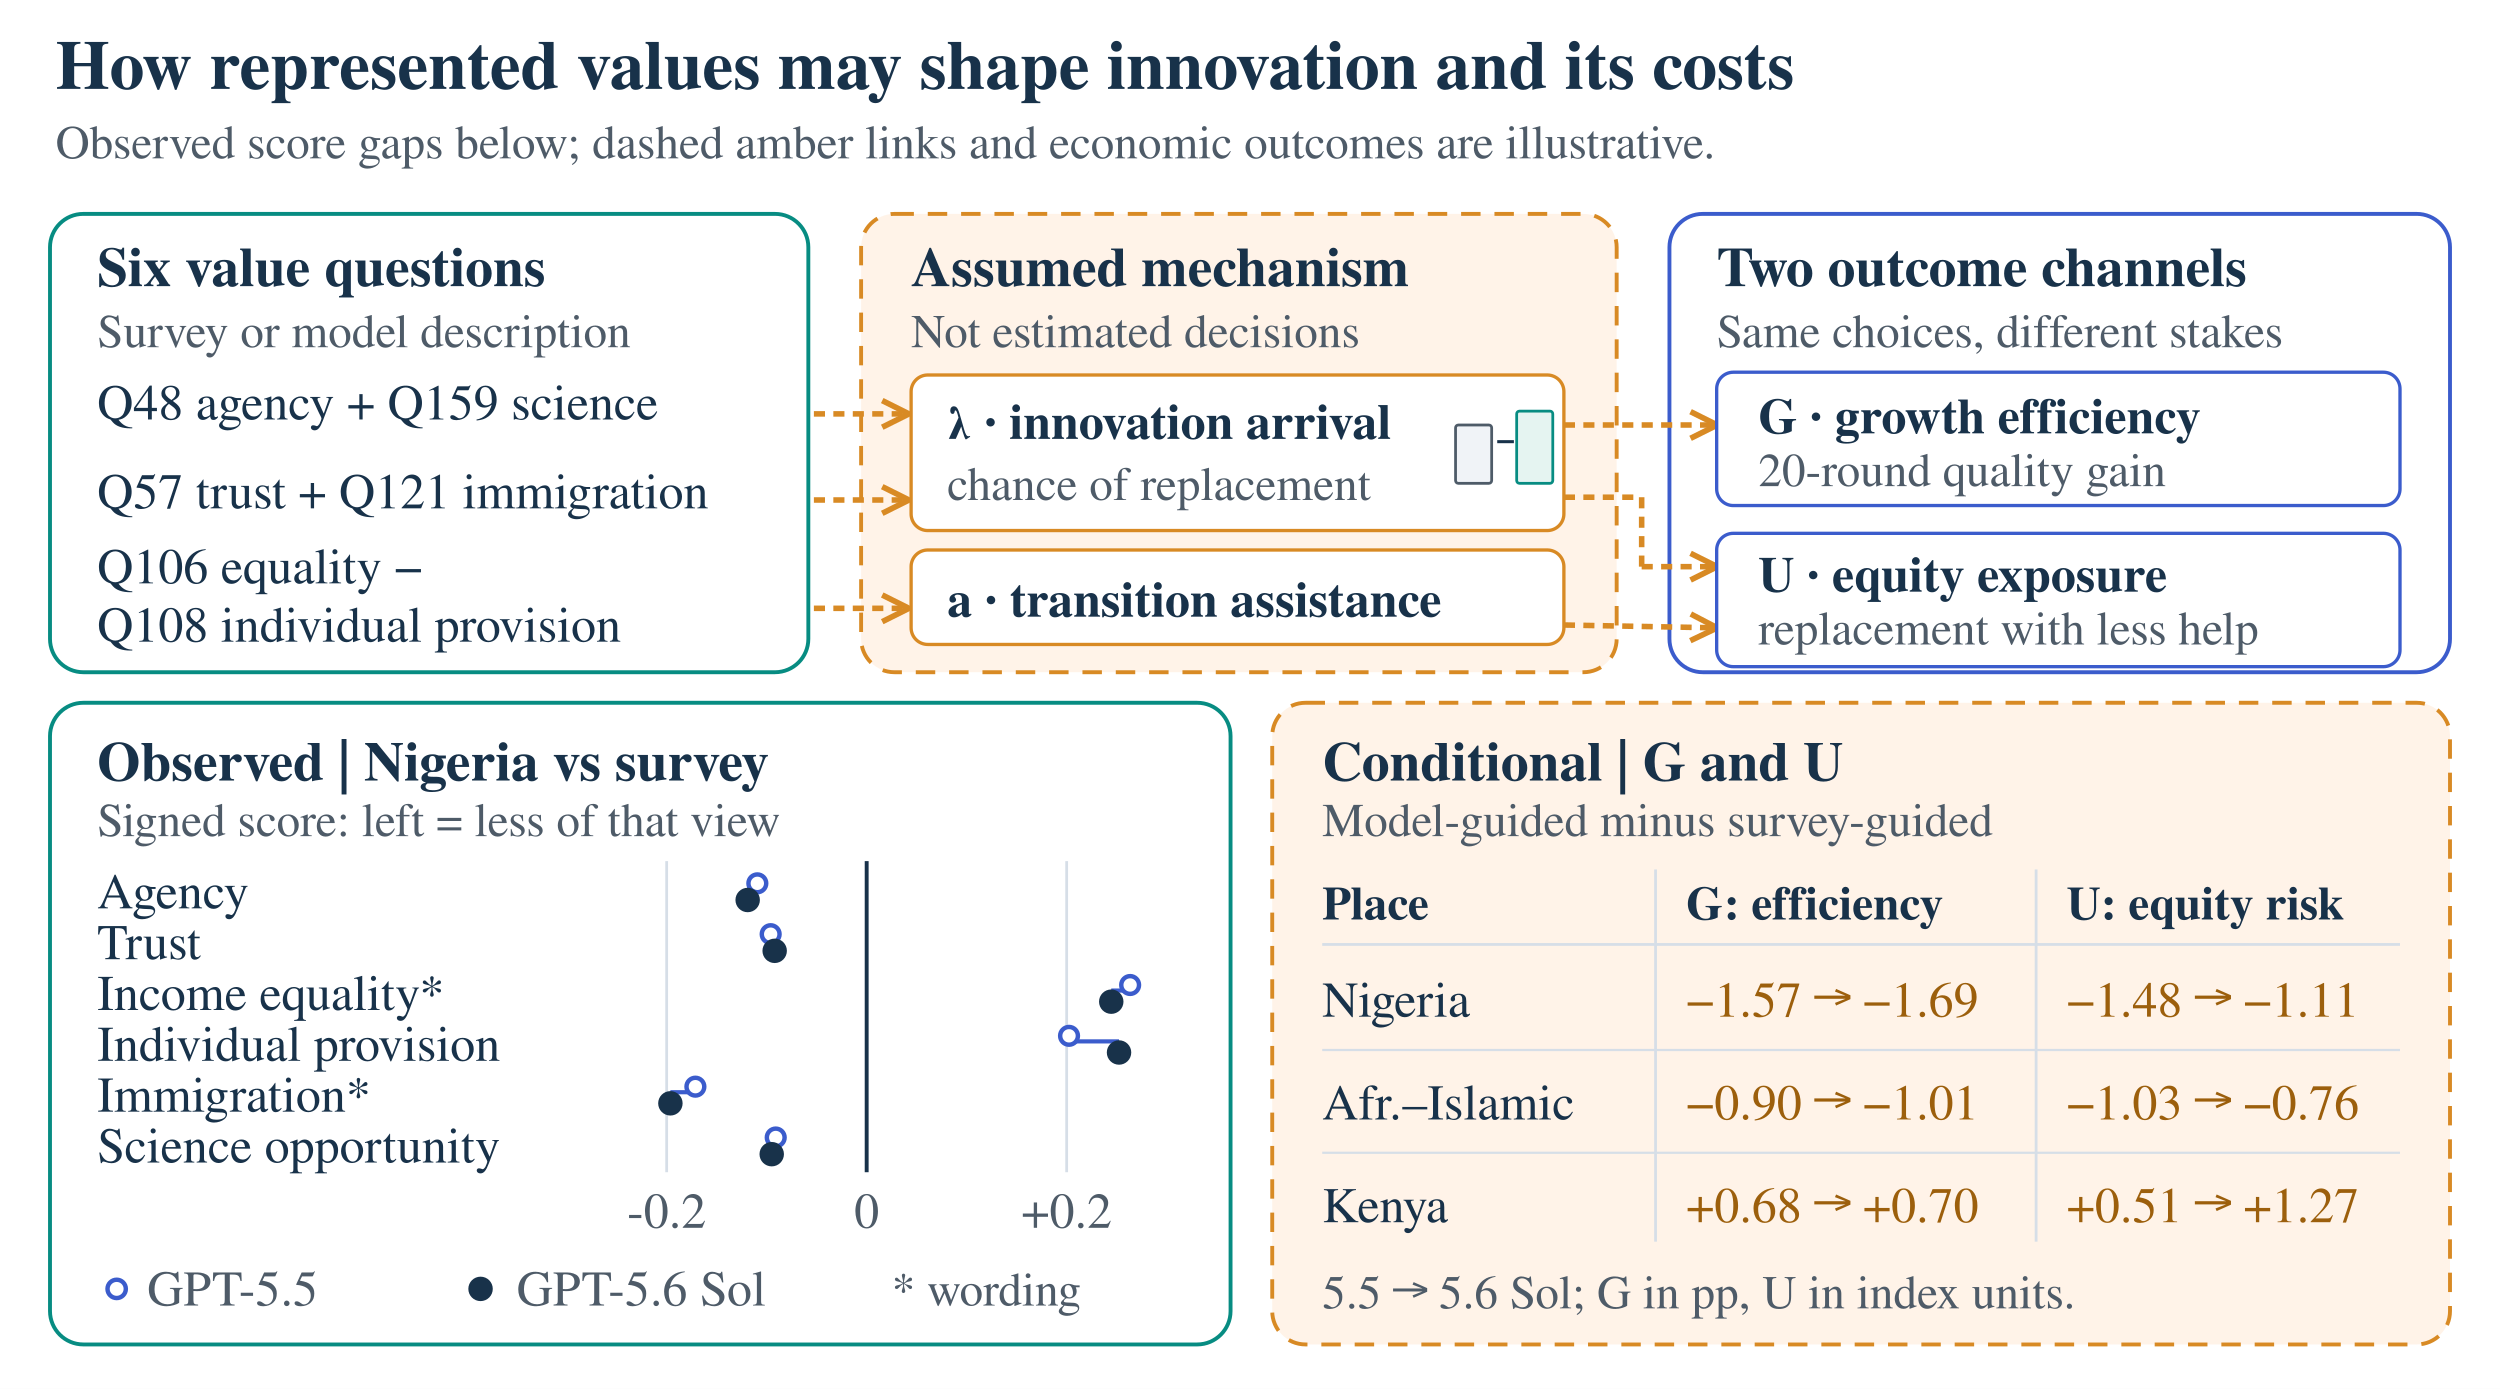
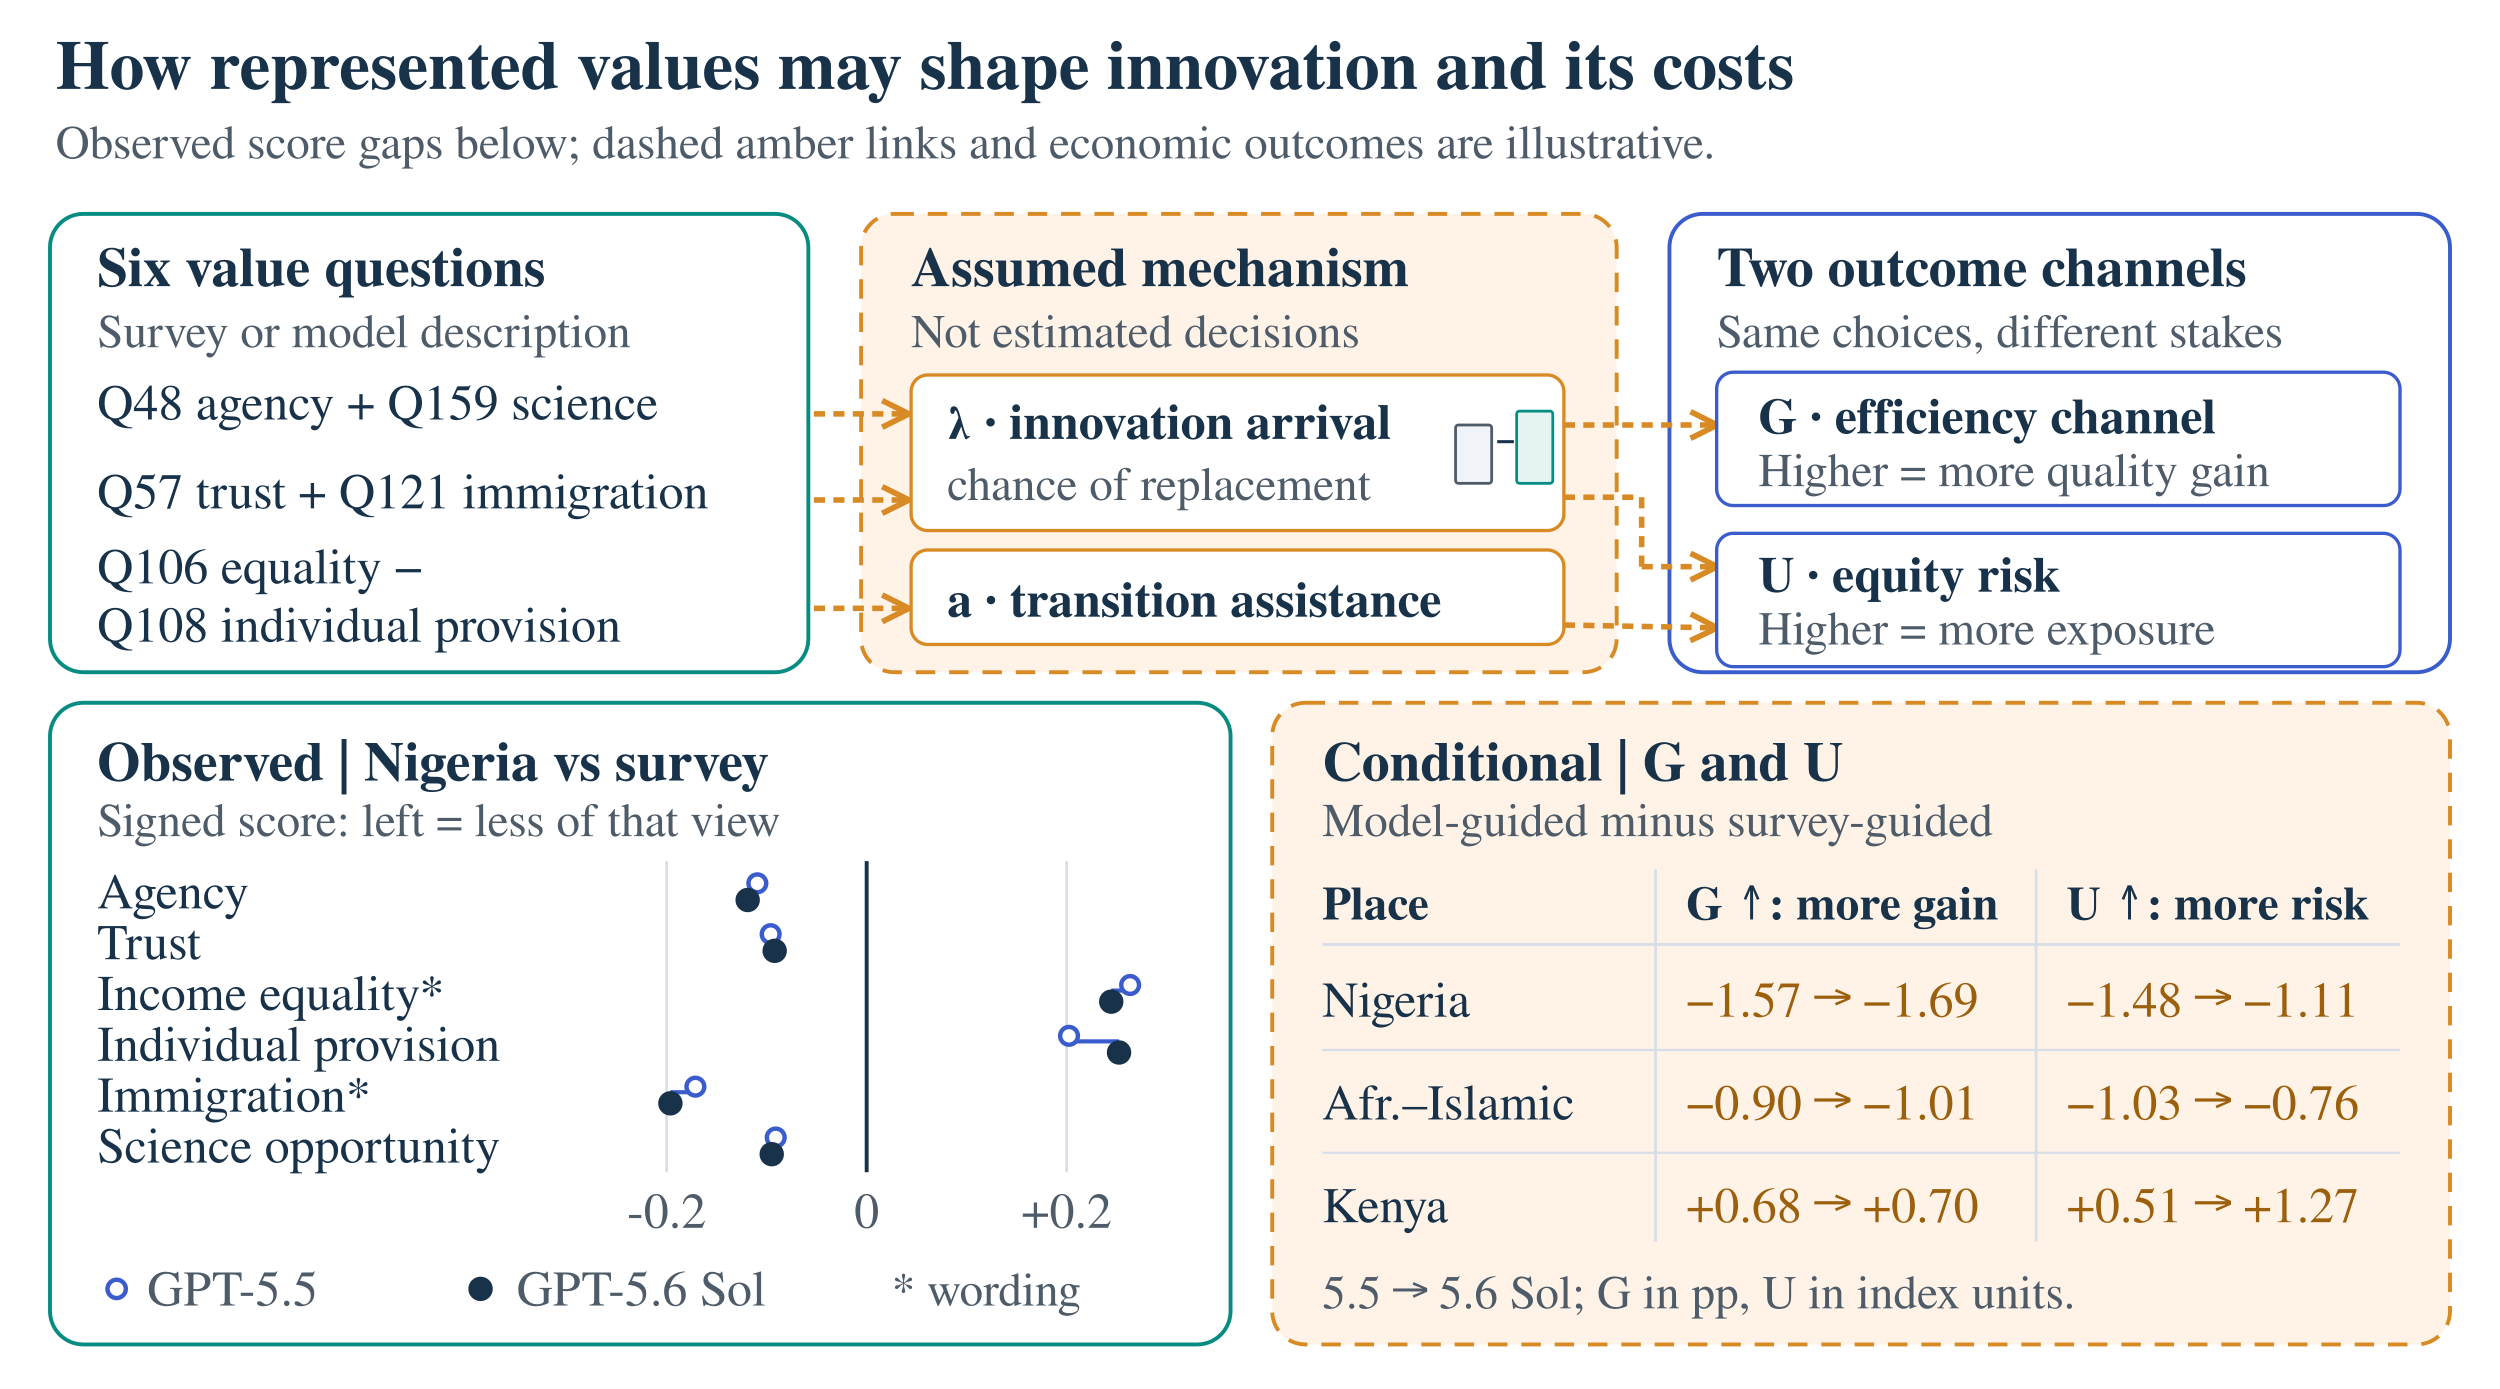
<svg xmlns="http://www.w3.org/2000/svg" width="900" height="500" viewBox="0 0 900 500">
  <defs>
    <marker id="assumed-arrow" viewBox="0 0 10 10" refX="8" refY="5" markerWidth="6" markerHeight="6" orient="auto">
      <path d="M1 1L9 5 1 9" fill="none" stroke="#D88A24" stroke-width="1.7" />
    </marker>
  </defs>
  <rect x="0" y="0" width="900" height="500" rx="0" fill="#FFFFFF" stroke="#FFFFFF" stroke-width="0" />
  <text x="20" y="32" font-family="Nimbus Roman,Times New Roman,serif" font-size="25" font-weight="bold" fill="#18324A" text-anchor="start">How represented values may shape innovation and its costs</text>
  <text x="20" y="57" font-family="Nimbus Roman,Times New Roman,serif" font-size="17" font-weight="normal" fill="#4E5B68" text-anchor="start">Observed score gaps below; dashed amber links and economic outcomes are illustrative.</text>
  <rect x="18" y="77" width="273" height="165" rx="12" fill="#FFFFFF" stroke="#078C82" stroke-width="1.4" />
  <rect x="310" y="77" width="272" height="165" rx="12" fill="#FFF3E8" stroke="#D88A24" stroke-width="1.4" stroke-dasharray="7 5" />
  <rect x="601" y="77" width="281" height="165" rx="12" fill="#FFFFFF" stroke="#3B5CCC" stroke-width="1.4" />
  <rect x="18" y="253" width="425" height="231" rx="12" fill="#FFFFFF" stroke="#078C82" stroke-width="1.4" />
  <rect x="458" y="253" width="424" height="231" rx="12" fill="#FFF3E8" stroke="#D88A24" stroke-width="1.4" stroke-dasharray="7 5" />
  <line x1="293" y1="149" x2="326" y2="149" stroke="#D88A24" stroke-width="2" stroke-dasharray="4 3" marker-end="url(#assumed-arrow)" />
  <line x1="293" y1="180" x2="326" y2="180" stroke="#D88A24" stroke-width="2" stroke-dasharray="4 3" marker-end="url(#assumed-arrow)" />
  <line x1="293" y1="219" x2="326" y2="219" stroke="#D88A24" stroke-width="2" stroke-dasharray="4 3" marker-end="url(#assumed-arrow)" />
  <line x1="563" y1="153" x2="617" y2="153" stroke="#D88A24" stroke-width="2" stroke-dasharray="4 3" marker-end="url(#assumed-arrow)" />
  <line x1="563" y1="179" x2="591" y2="179" stroke="#D88A24" stroke-width="2" stroke-dasharray="4 3" />
  <line x1="591" y1="179" x2="591" y2="204" stroke="#D88A24" stroke-width="2" stroke-dasharray="4 3" />
  <line x1="591" y1="204" x2="617" y2="204" stroke="#D88A24" stroke-width="2" stroke-dasharray="4 3" marker-end="url(#assumed-arrow)" />
  <line x1="563" y1="225" x2="617" y2="226" stroke="#D88A24" stroke-width="2" stroke-dasharray="4 3" marker-end="url(#assumed-arrow)" />
  <rect x="328" y="135" width="235" height="56" rx="6" fill="#FFFFFF" stroke="#D88A24" stroke-width="1.2" />
  <rect x="328" y="198" width="235" height="34" rx="6" fill="#FFFFFF" stroke="#D88A24" stroke-width="1.2" />
  <rect x="618" y="134" width="246" height="48" rx="6" fill="#FFFFFF" stroke="#3B5CCC" stroke-width="1.2" />
  <rect x="618" y="192" width="246" height="48" rx="6" fill="#FFFFFF" stroke="#3B5CCC" stroke-width="1.2" />
  <g id="replacement-old">
    <rect x="524" y="153" width="13" height="21" rx="1" fill="#F0F3F7" stroke="#4E5B68" stroke-width="1" />
  </g>
  <g id="replacement-new">
    <rect x="546" y="148" width="13" height="26" rx="1" fill="#E5F4F1" stroke="#078C82" stroke-width="1" />
  </g>
  <line x1="539" y1="159" x2="545" y2="159" stroke="#18324A" stroke-width="1.1" />
  <text x="35" y="103" font-family="Nimbus Roman,Times New Roman,serif" font-size="20" font-weight="bold" fill="#18324A" text-anchor="start">Six value questions</text>
  <text x="35" y="125" font-family="Nimbus Roman,Times New Roman,serif" font-size="17" font-weight="normal" fill="#4E5B68" text-anchor="start">Survey or model description</text>
  <text x="35" y="151" font-family="Nimbus Roman,Times New Roman,serif" font-size="18" font-weight="normal" fill="#18324A" text-anchor="start">Q48 agency + Q159 science</text>
  <text x="35" y="183" font-family="Nimbus Roman,Times New Roman,serif" font-size="18" font-weight="normal" fill="#18324A" text-anchor="start">Q57 trust + Q121 immigration</text>
  <text x="35" y="210" font-family="Nimbus Roman,Times New Roman,serif" font-size="18" font-weight="normal" fill="#18324A" text-anchor="start">Q106 equality −</text>
  <text x="35" y="231" font-family="Nimbus Roman,Times New Roman,serif" font-size="18" font-weight="normal" fill="#18324A" text-anchor="start">Q108 individual provision</text>
  <text x="328" y="103" font-family="Nimbus Roman,Times New Roman,serif" font-size="20" font-weight="bold" fill="#18324A" text-anchor="start">Assumed mechanism</text>
  <text x="328" y="125" font-family="Nimbus Roman,Times New Roman,serif" font-size="17" font-weight="normal" fill="#4E5B68" text-anchor="start">Not estimated decisions</text>
  <g id="lambda-label">
    <text x="341" y="158" font-family="Nimbus Roman,Times New Roman,serif" font-size="18" font-weight="bold" fill="#18324A" text-anchor="start">λ · innovation arrival</text>
  </g>
  <text x="341" y="180" font-family="Nimbus Roman,Times New Roman,serif" font-size="17" font-weight="normal" fill="#4E5B68" text-anchor="start">chance of replacement</text>
  <text x="341" y="222" font-family="Nimbus Roman,Times New Roman,serif" font-size="18" font-weight="bold" fill="#18324A" text-anchor="start">a · transition assistance</text>
  <text x="618" y="103" font-family="Nimbus Roman,Times New Roman,serif" font-size="20" font-weight="bold" fill="#18324A" text-anchor="start">Two outcome channels</text>
  <text x="618" y="125" font-family="Nimbus Roman,Times New Roman,serif" font-size="17" font-weight="normal" fill="#4E5B68" text-anchor="start">Same choices, different stakes</text>
-   <text x="633" y="156" font-family="Nimbus Roman,Times New Roman,serif" font-size="18" font-weight="bold" fill="#18324A" text-anchor="start">G · growth efficiency</text>
-   <text x="633" y="175" font-family="Nimbus Roman,Times New Roman,serif" font-size="17" font-weight="normal" fill="#4E5B68" text-anchor="start">20-round quality gain</text>
-   <text x="633" y="213" font-family="Nimbus Roman,Times New Roman,serif" font-size="18" font-weight="bold" fill="#18324A" text-anchor="start">U · equity exposure</text>
-   <text x="633" y="232" font-family="Nimbus Roman,Times New Roman,serif" font-size="17" font-weight="normal" fill="#4E5B68" text-anchor="start">replacement with less help</text>
+   <text x="633" y="156" font-family="Nimbus Roman,Times New Roman,serif" font-size="18" font-weight="bold" fill="#18324A" text-anchor="start">G · efficiency channel</text>
+   <text x="633" y="175" font-family="Nimbus Roman,Times New Roman,serif" font-size="17" font-weight="normal" fill="#4E5B68" text-anchor="start">Higher = more quality gain</text>
+   <text x="633" y="213" font-family="Nimbus Roman,Times New Roman,serif" font-size="18" font-weight="bold" fill="#18324A" text-anchor="start">U · equity risk</text>
+   <text x="633" y="232" font-family="Nimbus Roman,Times New Roman,serif" font-size="17" font-weight="normal" fill="#4E5B68" text-anchor="start">Higher = more exposure</text>
  <text x="35" y="281" font-family="Nimbus Roman,Times New Roman,serif" font-size="20" font-weight="bold" fill="#18324A" text-anchor="start">Observed | Nigeria vs survey</text>
  <text x="35" y="301" font-family="Nimbus Roman,Times New Roman,serif" font-size="17" font-weight="normal" fill="#4E5B68" text-anchor="start">Signed score: left = less of that view</text>
  <text x="476" y="281" font-family="Nimbus Roman,Times New Roman,serif" font-size="20" font-weight="bold" fill="#18324A" text-anchor="start">Conditional | G and U</text>
  <text x="476" y="301" font-family="Nimbus Roman,Times New Roman,serif" font-size="17" font-weight="normal" fill="#4E5B68" text-anchor="start">Model-guided minus survey-guided</text>
  <g id="nigeria-axis">
    <line x1="240.0" y1="310" x2="240.0" y2="422" stroke="#D6DEE7" stroke-width="1" />
    <text x="240.0" y="442" font-family="Nimbus Roman,Times New Roman,serif" font-size="18" font-weight="normal" fill="#4E5B68" text-anchor="middle">-0.2</text>
    <line x1="312.0" y1="310" x2="312.0" y2="422" stroke="#18324A" stroke-width="1.4" />
    <text x="312.0" y="442" font-family="Nimbus Roman,Times New Roman,serif" font-size="18" font-weight="normal" fill="#4E5B68" text-anchor="middle">0</text>
    <line x1="384.0" y1="310" x2="384.0" y2="422" stroke="#D6DEE7" stroke-width="1" />
    <text x="384.0" y="442" font-family="Nimbus Roman,Times New Roman,serif" font-size="18" font-weight="normal" fill="#4E5B68" text-anchor="middle">+0.2</text>
  </g>
  <g id="nigeria-paired-marks">
    <text x="35" y="327.0" font-family="Nimbus Roman,Times New Roman,serif" font-size="18" font-weight="normal" fill="#18324A" text-anchor="start">Agency</text>
    <line x1="272.64" y1="320.0" x2="269.16" y2="320.0" stroke="#3B5CCC" stroke-width="1.5" />
    <circle cx="272.64" cy="318.00" r="3.2" fill="#FFFFFF" stroke="#3B5CCC" stroke-width="1.6" />
    <circle cx="269.16" cy="324.00" r="3.6" fill="#18324A" stroke="#18324A" stroke-width="1.6" />
    <text x="35" y="345.3" font-family="Nimbus Roman,Times New Roman,serif" font-size="18" font-weight="normal" fill="#18324A" text-anchor="start">Trust</text>
    <line x1="277.44" y1="338.3" x2="278.88" y2="338.3" stroke="#3B5CCC" stroke-width="1.5" />
    <circle cx="277.44" cy="336.30" r="3.2" fill="#FFFFFF" stroke="#3B5CCC" stroke-width="1.6" />
    <circle cx="278.88" cy="342.30" r="3.6" fill="#18324A" stroke="#18324A" stroke-width="1.6" />
    <text x="35" y="363.6" font-family="Nimbus Roman,Times New Roman,serif" font-size="18" font-weight="normal" fill="#18324A" text-anchor="start">Income equality*</text>
    <line x1="406.846" y1="356.6" x2="400.046" y2="356.6" stroke="#3B5CCC" stroke-width="1.5" />
    <circle cx="406.85" cy="354.60" r="3.2" fill="#FFFFFF" stroke="#3B5CCC" stroke-width="1.6" />
    <circle cx="400.05" cy="360.60" r="3.6" fill="#18324A" stroke="#18324A" stroke-width="1.6" />
    <text x="35" y="381.9" font-family="Nimbus Roman,Times New Roman,serif" font-size="18" font-weight="normal" fill="#18324A" text-anchor="start">Individual provision</text>
    <line x1="384.849" y1="374.9" x2="402.849" y2="374.9" stroke="#3B5CCC" stroke-width="1.5" />
    <circle cx="384.85" cy="372.90" r="3.2" fill="#FFFFFF" stroke="#3B5CCC" stroke-width="1.6" />
    <circle cx="402.85" cy="378.90" r="3.6" fill="#18324A" stroke="#18324A" stroke-width="1.6" />
    <text x="35" y="400.2" font-family="Nimbus Roman,Times New Roman,serif" font-size="18" font-weight="normal" fill="#18324A" text-anchor="start">Immigration*</text>
    <line x1="250.337" y1="393.2" x2="241.337" y2="393.2" stroke="#3B5CCC" stroke-width="1.5" />
    <circle cx="250.34" cy="391.20" r="3.2" fill="#FFFFFF" stroke="#3B5CCC" stroke-width="1.6" />
    <circle cx="241.34" cy="397.20" r="3.6" fill="#18324A" stroke="#18324A" stroke-width="1.6" />
    <text x="35" y="418.5" font-family="Nimbus Roman,Times New Roman,serif" font-size="18" font-weight="normal" fill="#18324A" text-anchor="start">Science opportunity</text>
    <line x1="279.26" y1="411.5" x2="277.82" y2="411.5" stroke="#3B5CCC" stroke-width="1.5" />
    <circle cx="279.26" cy="409.50" r="3.2" fill="#FFFFFF" stroke="#3B5CCC" stroke-width="1.6" />
    <circle cx="277.82" cy="415.50" r="3.6" fill="#18324A" stroke="#18324A" stroke-width="1.6" />
  </g>
  <circle cx="42.00" cy="464.00" r="3.3" fill="#FFFFFF" stroke="#3B5CCC" stroke-width="1.6" />
  <text x="53" y="470" font-family="Nimbus Roman,Times New Roman,serif" font-size="18" font-weight="normal" fill="#4E5B68" text-anchor="start">GPT-5.5</text>
  <circle cx="173.00" cy="464.00" r="3.6" fill="#18324A" stroke="#18324A" stroke-width="1.6" />
  <text x="186" y="470" font-family="Nimbus Roman,Times New Roman,serif" font-size="18" font-weight="normal" fill="#4E5B68" text-anchor="start">GPT-5.6 Sol</text>
  <text x="321" y="470" font-family="Nimbus Roman,Times New Roman,serif" font-size="17" font-weight="normal" fill="#4E5B68" text-anchor="start">* wording</text>
  <text x="476" y="331" font-family="Nimbus Roman,Times New Roman,serif" font-size="17" font-weight="bold" fill="#18324A" text-anchor="start">Place</text>
-   <text x="607" y="331" font-family="Nimbus Roman,Times New Roman,serif" font-size="17" font-weight="bold" fill="#18324A" text-anchor="start">G: efficiency</text>
-   <text x="744" y="331" font-family="Nimbus Roman,Times New Roman,serif" font-size="17" font-weight="bold" fill="#18324A" text-anchor="start">U: equity risk</text>
+   <text x="607" y="331" font-family="Nimbus Roman,Times New Roman,serif" font-size="17" font-weight="bold" fill="#18324A" text-anchor="start">G ↑: more gain</text>
+   <text x="744" y="331" font-family="Nimbus Roman,Times New Roman,serif" font-size="17" font-weight="bold" fill="#18324A" text-anchor="start">U ↑: more risk</text>
  <line x1="476" y1="340" x2="864" y2="340" stroke="#D6DEE7" stroke-width="1" />
  <line x1="596" y1="313" x2="596" y2="447" stroke="#D6DEE7" stroke-width="1" />
  <line x1="733" y1="313" x2="733" y2="447" stroke="#D6DEE7" stroke-width="1" />
  <g id="scenario-paired-rows">
    <text x="476" y="366" font-family="Nimbus Roman,Times New Roman,serif" font-size="18" font-weight="normal" fill="#18324A" text-anchor="start">Nigeria</text>
    <text x="607" y="366" font-family="Nimbus Roman,Times New Roman,serif" font-size="18" font-weight="normal" fill="#9C5F0C" text-anchor="start">−1.57 → −1.69</text>
    <text x="744" y="366" font-family="Nimbus Roman,Times New Roman,serif" font-size="18" font-weight="normal" fill="#9C5F0C" text-anchor="start">−1.48 → −1.11</text>
    <line x1="476" y1="378" x2="864" y2="378" stroke="#D6DEE7" stroke-width="0.8" />
    <text x="476" y="403" font-family="Nimbus Roman,Times New Roman,serif" font-size="18" font-weight="normal" fill="#18324A" text-anchor="start">Afr.–Islamic</text>
    <text x="607" y="403" font-family="Nimbus Roman,Times New Roman,serif" font-size="18" font-weight="normal" fill="#9C5F0C" text-anchor="start">−0.90 → −1.01</text>
    <text x="744" y="403" font-family="Nimbus Roman,Times New Roman,serif" font-size="18" font-weight="normal" fill="#9C5F0C" text-anchor="start">−1.03 → −0.76</text>
    <line x1="476" y1="415" x2="864" y2="415" stroke="#D6DEE7" stroke-width="0.8" />
    <text x="476" y="440" font-family="Nimbus Roman,Times New Roman,serif" font-size="18" font-weight="normal" fill="#18324A" text-anchor="start">Kenya</text>
    <text x="607" y="440" font-family="Nimbus Roman,Times New Roman,serif" font-size="18" font-weight="normal" fill="#9C5F0C" text-anchor="start">+0.68 → +0.70</text>
    <text x="744" y="440" font-family="Nimbus Roman,Times New Roman,serif" font-size="18" font-weight="normal" fill="#9C5F0C" text-anchor="start">+0.51 → +1.27</text>
  </g>
  <text x="476" y="471" font-family="Nimbus Roman,Times New Roman,serif" font-size="17" font-weight="normal" fill="#4E5B68" text-anchor="start">5.5 → 5.6 Sol; G in pp, U in index units.</text>
</svg>
